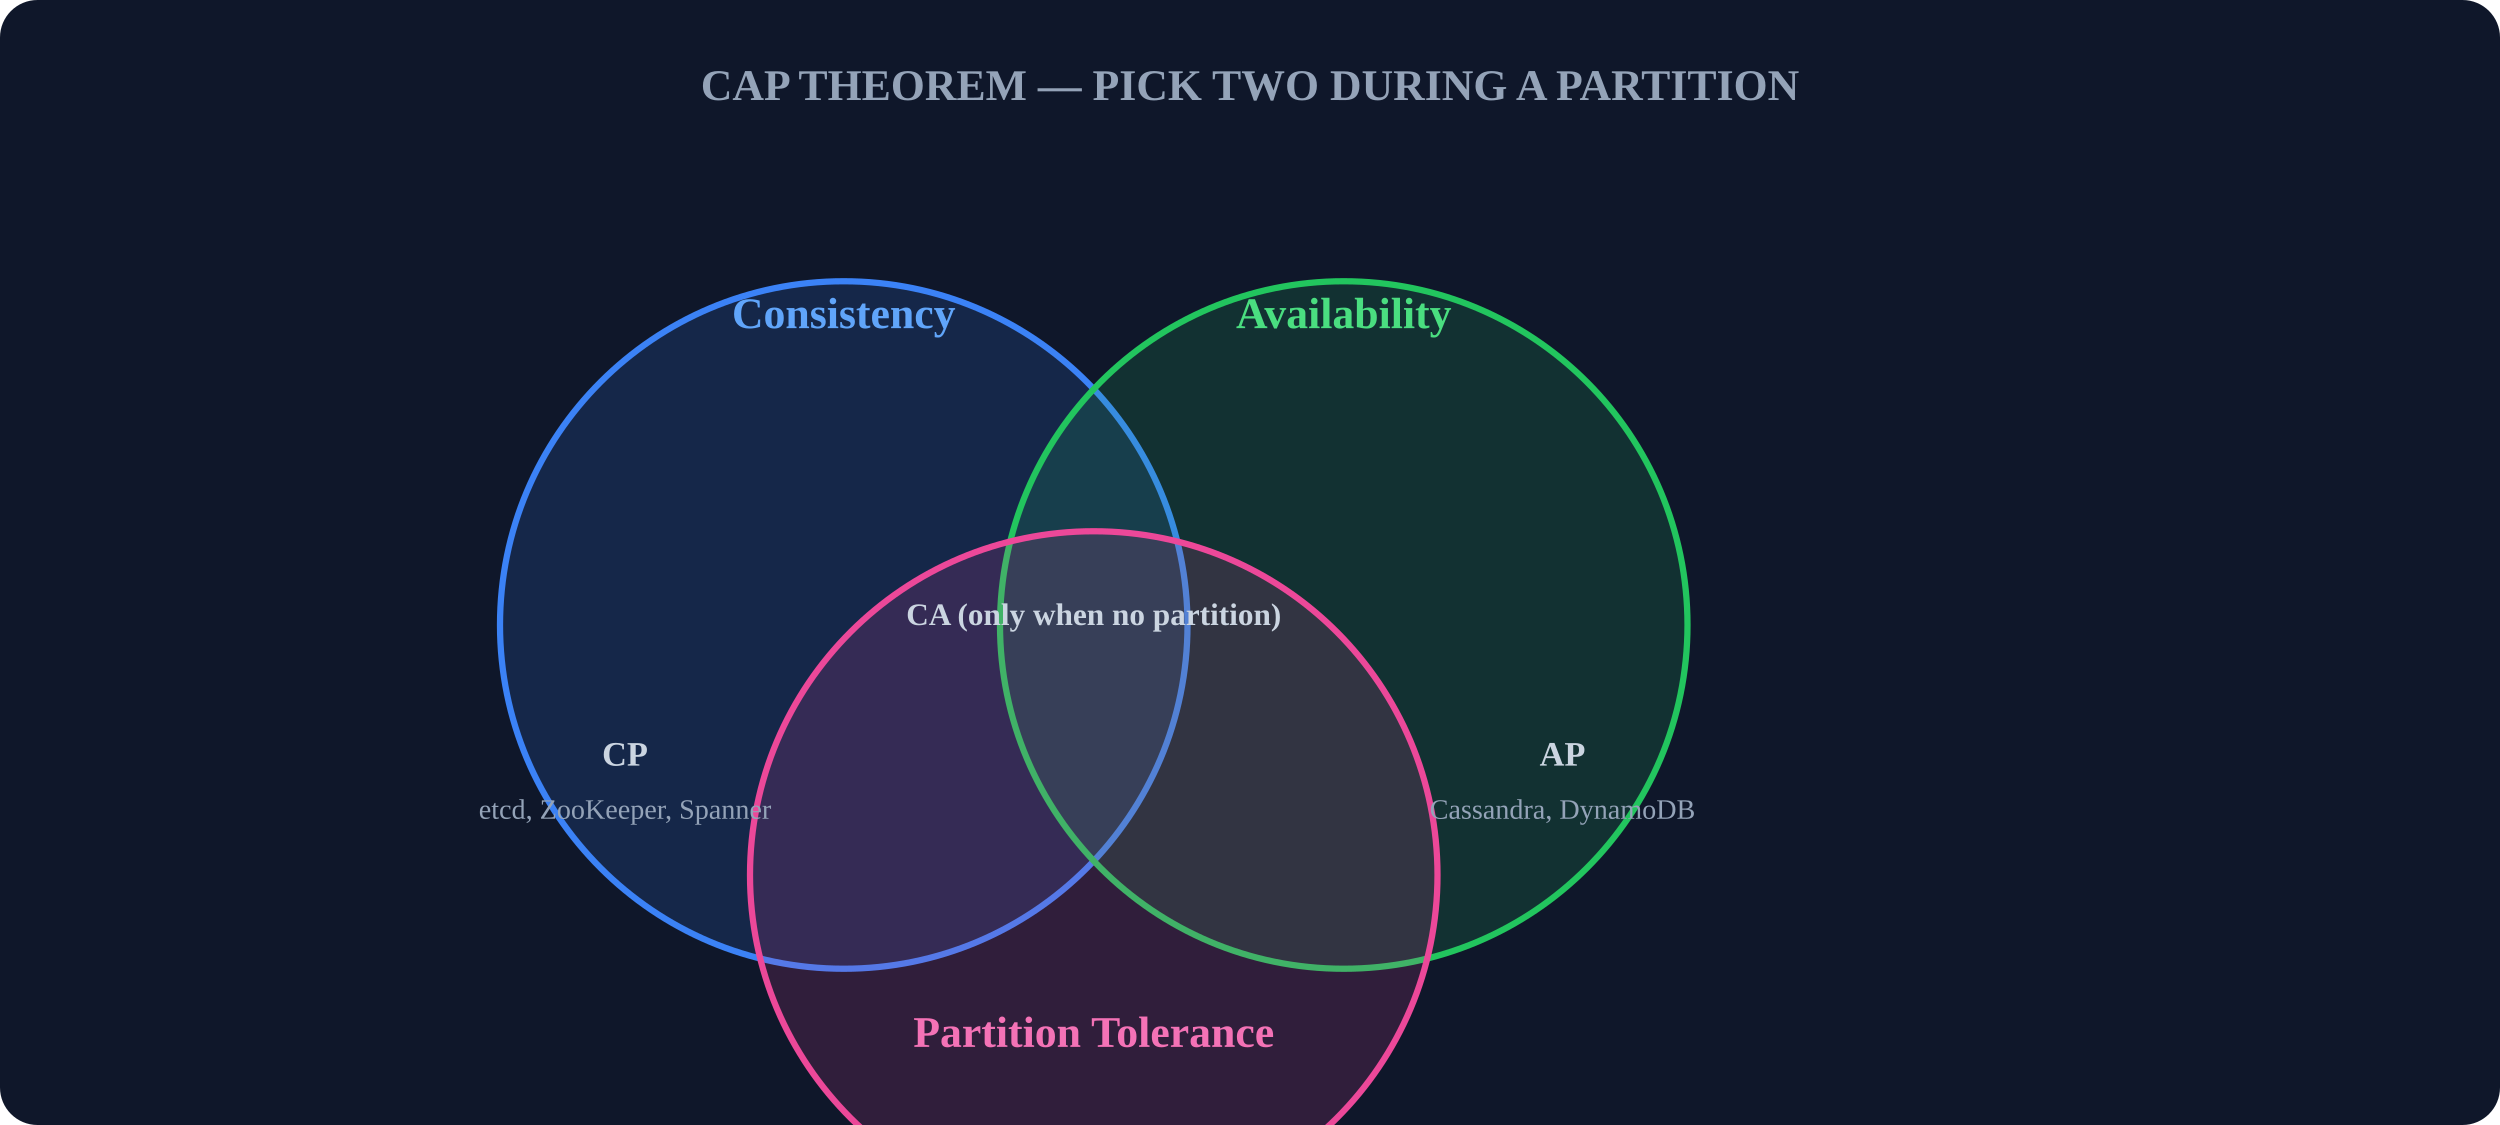
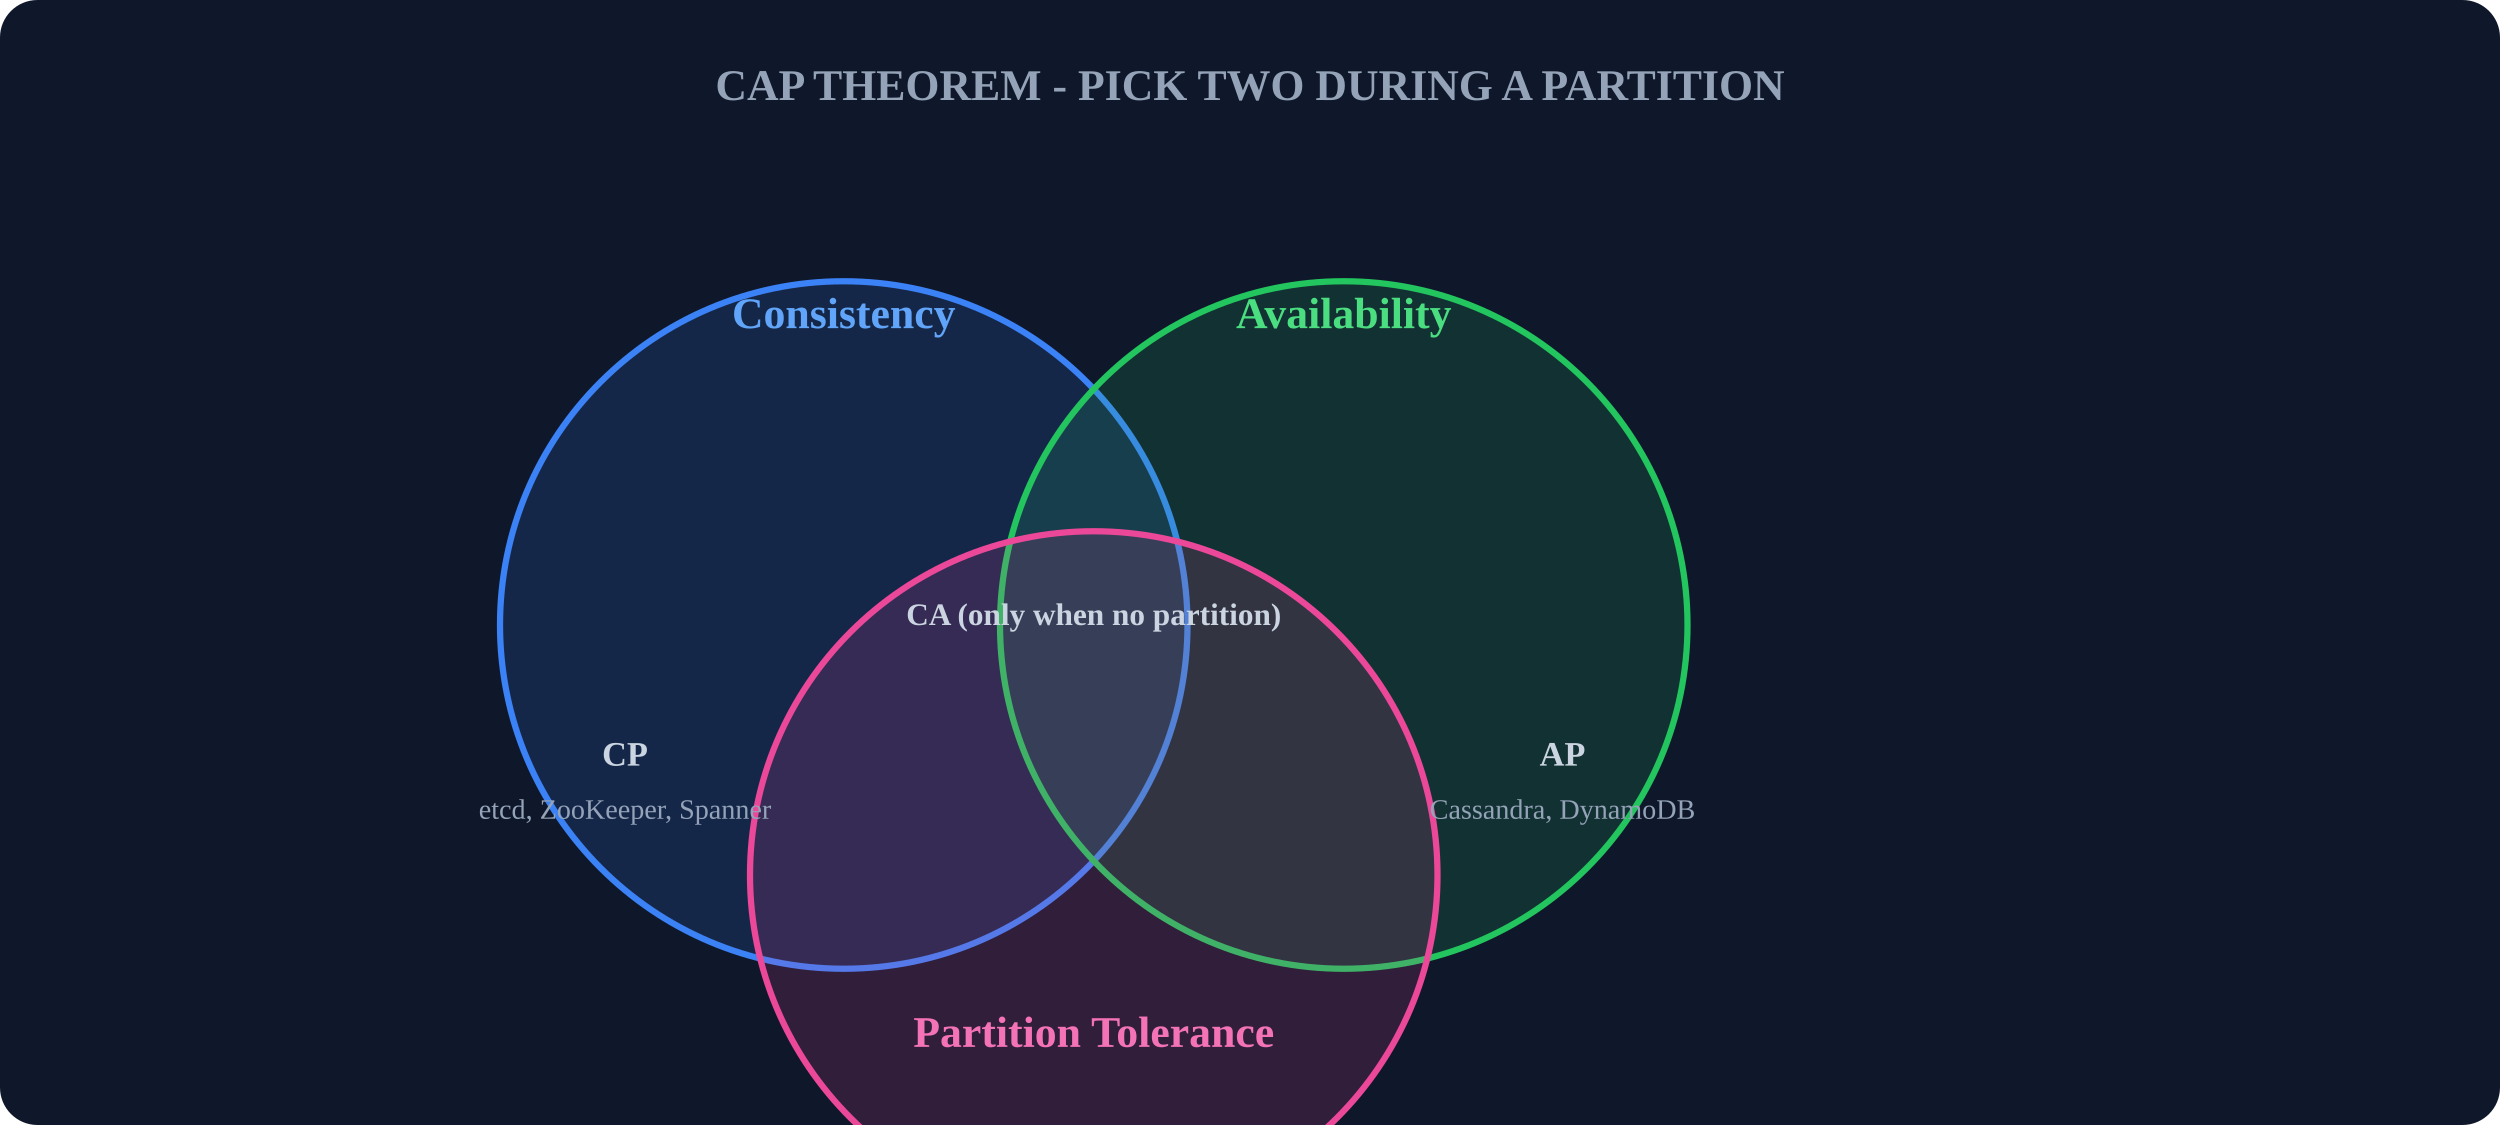
<svg xmlns="http://www.w3.org/2000/svg" viewBox="0 0 800 360" role="img" aria-label="CAP theorem trade-off illustration">
  <rect width="800" height="360" fill="#0f172a" rx="12" />
-   <text x="400" y="32" text-anchor="middle" fill="#94a3b8" font-size="14" font-weight="700">CAP THEOREM — PICK TWO DURING A PARTITION</text>
+   <text x="400" y="32" text-anchor="middle" fill="#94a3b8" font-size="14" font-weight="700">CAP THEOREM - PICK TWO DURING A PARTITION</text>
  <circle cx="270" cy="200" r="110" fill="#3b82f6" fill-opacity="0.15" stroke="#3b82f6" stroke-width="2" />
  <text x="270" y="105" text-anchor="middle" fill="#60a5fa" font-size="14" font-weight="700">Consistency</text>
  <circle cx="430" cy="200" r="110" fill="#22c55e" fill-opacity="0.15" stroke="#22c55e" stroke-width="2" />
  <text x="430" y="105" text-anchor="middle" fill="#4ade80" font-size="14" font-weight="700">Availability</text>
  <circle cx="350" cy="280" r="110" fill="#ec4899" fill-opacity="0.15" stroke="#ec4899" stroke-width="2" />
  <text x="350" y="335" text-anchor="middle" fill="#f472b6" font-size="14" font-weight="700">Partition Tolerance</text>
  <text x="200" y="245" text-anchor="middle" fill="#cbd5e1" font-size="11" font-weight="600">CP</text>
  <text x="200" y="262" text-anchor="middle" fill="#94a3b8" font-size="9">etcd, ZooKeeper, Spanner</text>
  <text x="500" y="245" text-anchor="middle" fill="#cbd5e1" font-size="11" font-weight="600">AP</text>
  <text x="500" y="262" text-anchor="middle" fill="#94a3b8" font-size="9">Cassandra, DynamoDB</text>
  <text x="350" y="200" text-anchor="middle" fill="#cbd5e1" font-size="10" font-weight="600">CA (only when no partition)</text>
</svg>
